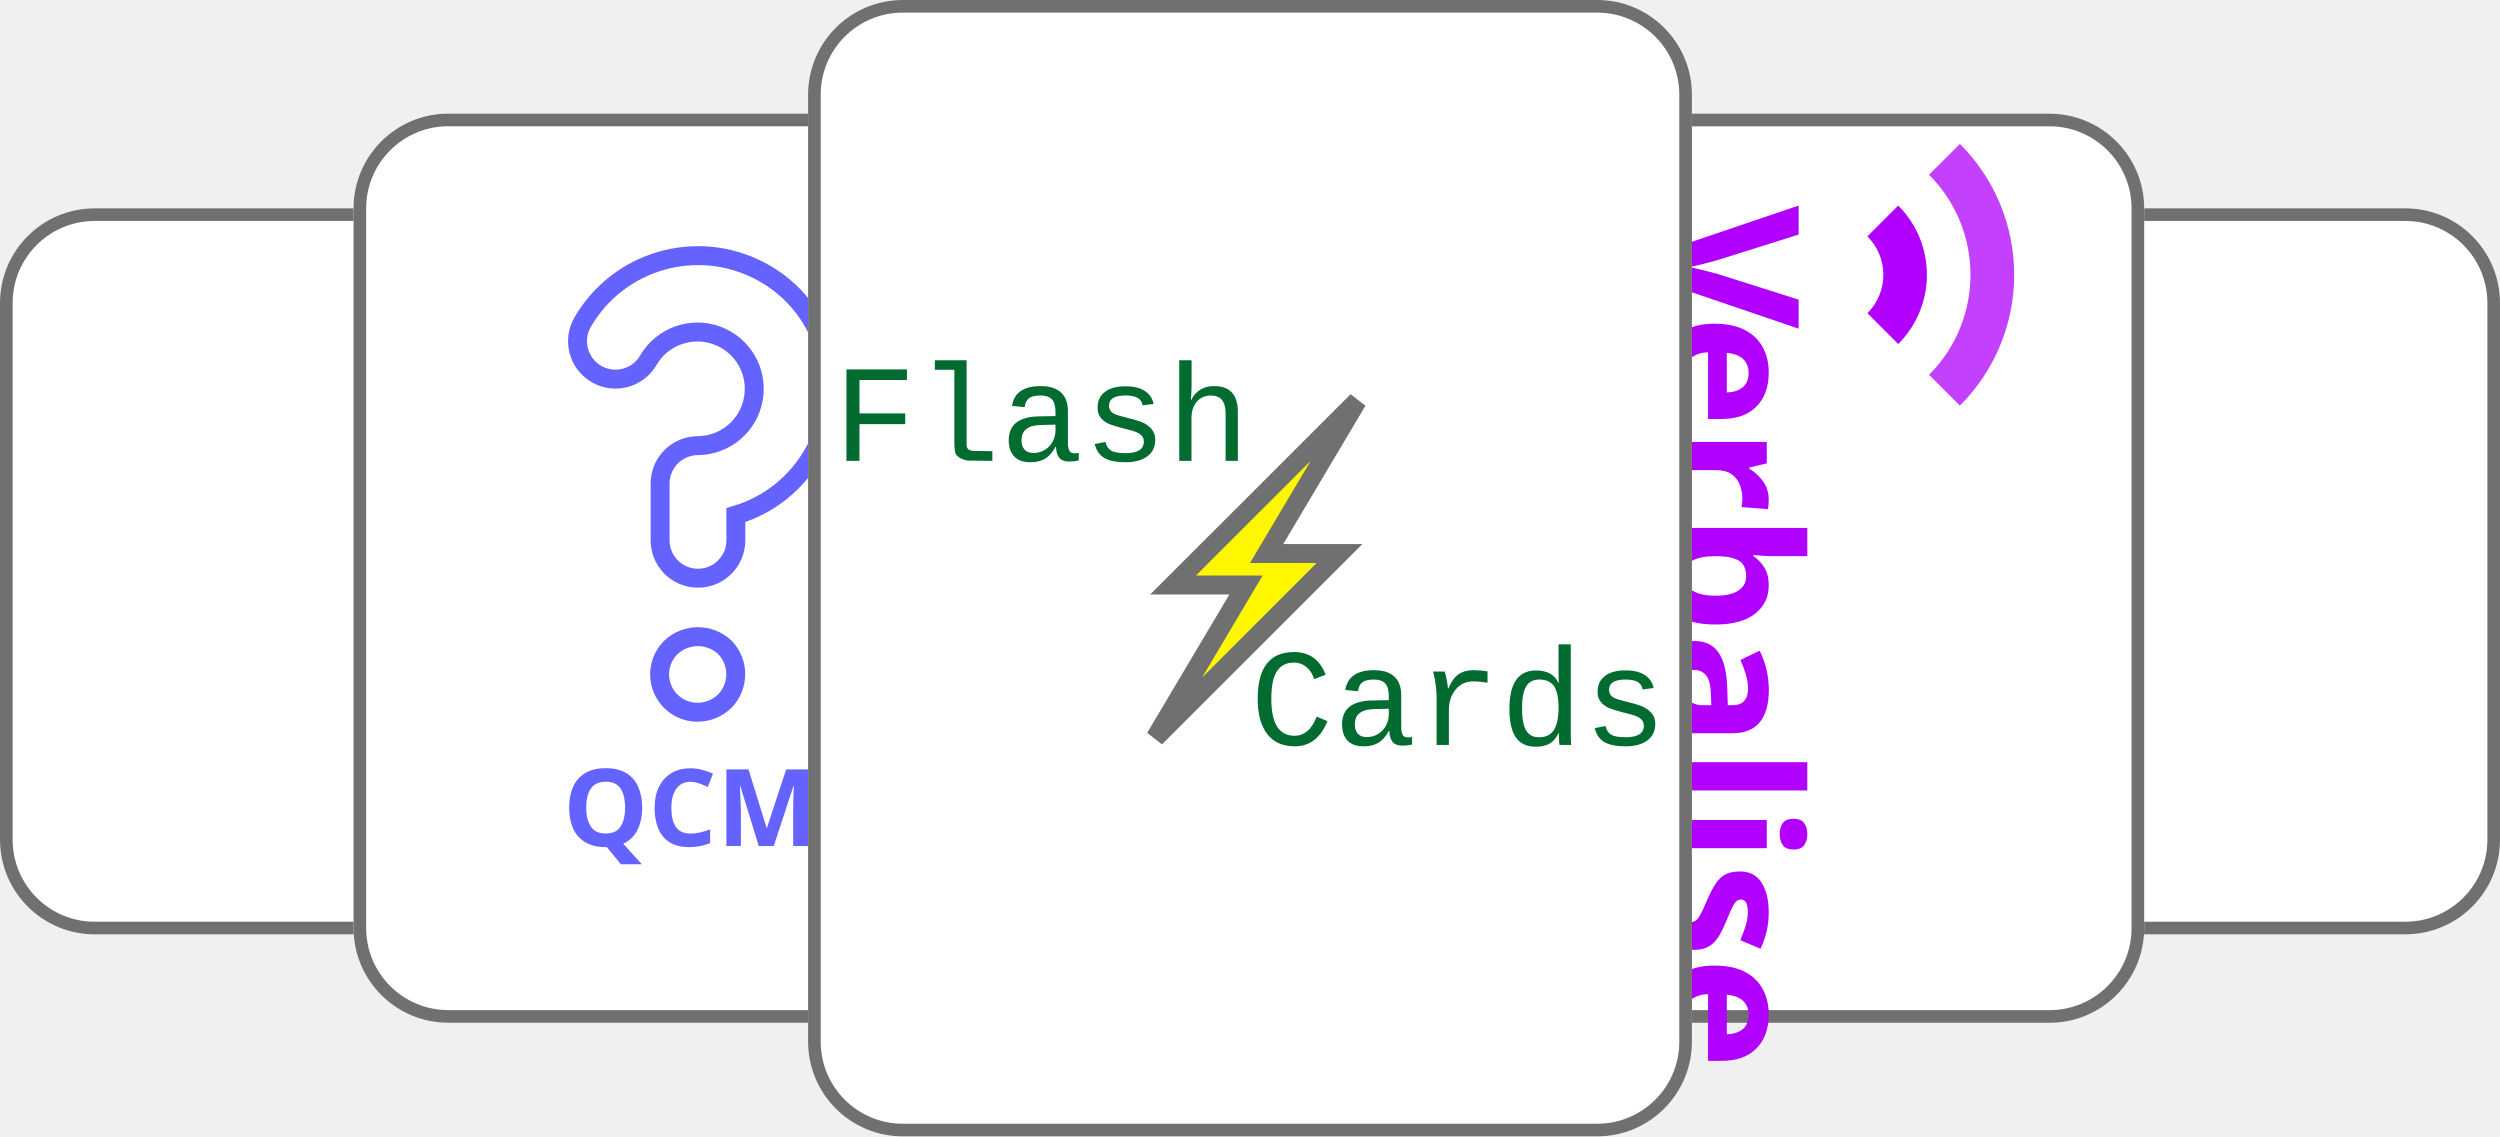
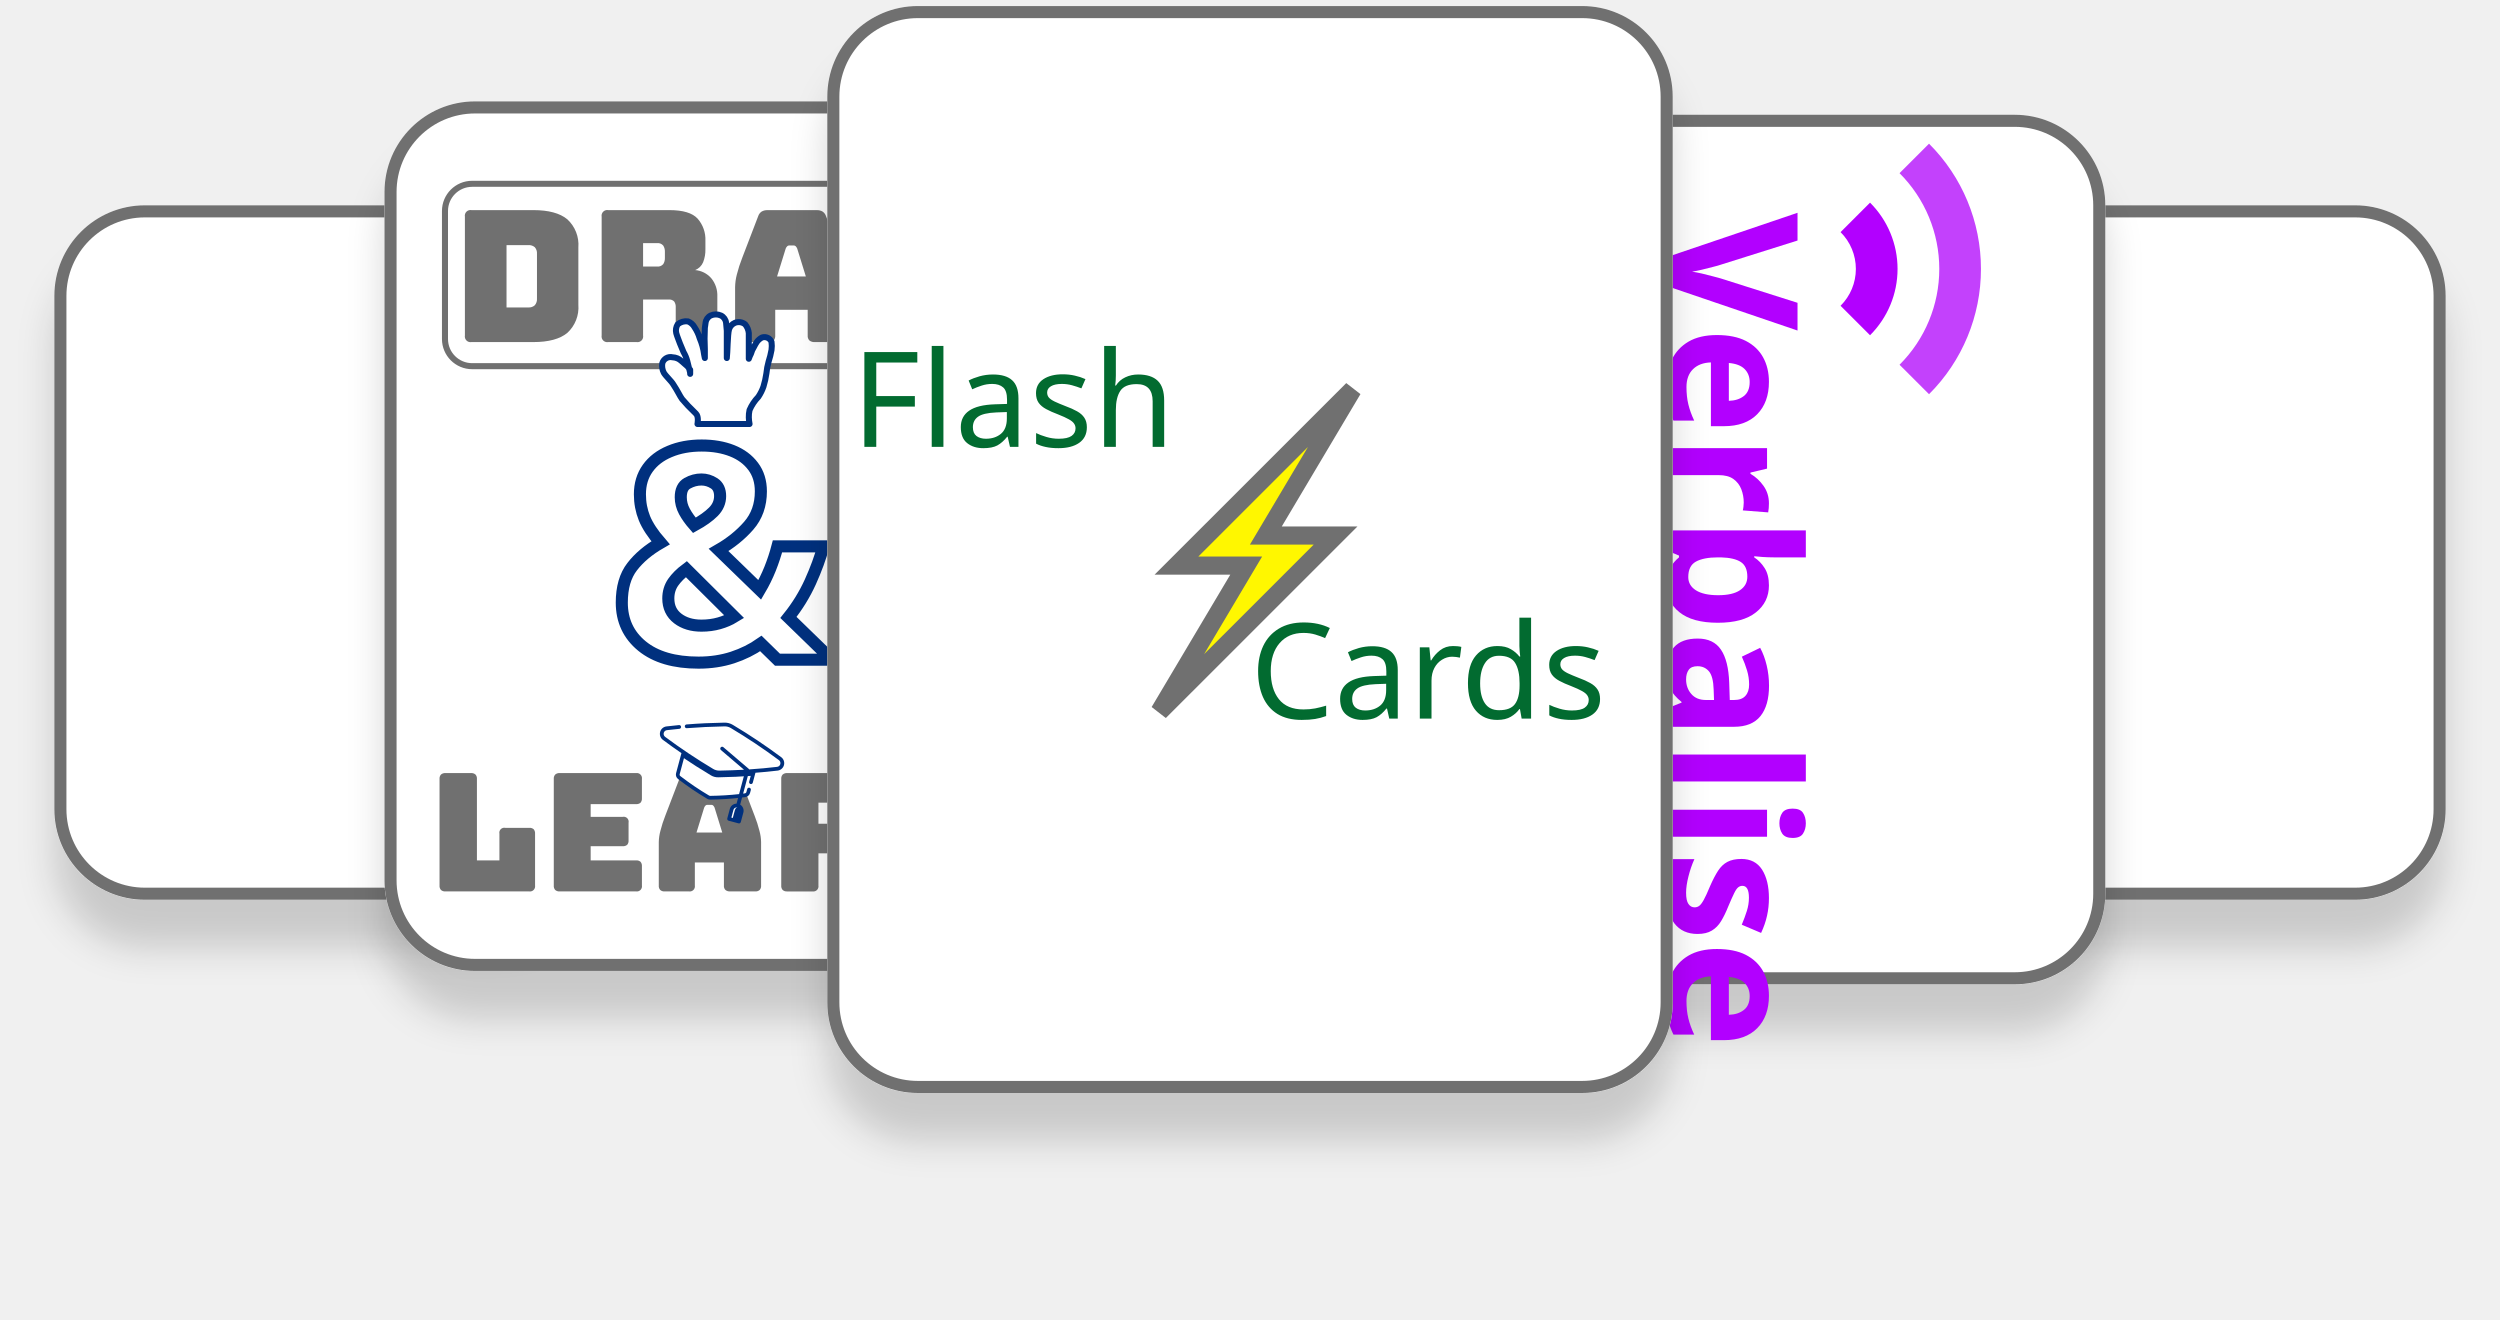
- <svg xmlns="http://www.w3.org/2000/svg" id="Calque_1" data-name="Calque 1" viewBox="0 0 396 180">
+ <svg xmlns="http://www.w3.org/2000/svg" width="414" height="218.5" viewBox="0 0 414 218.5">
  <defs>
-     <style>.cls-1,.cls-8{fill:#fff;}.cls-2{fill:none;stroke-width:2px;}.cls-11,.cls-2{stroke:#707070;}.cls-10,.cls-3,.cls-4,.cls-9{isolation:isolate;}.cls-4{font-size:30px;}.cls-4,.cls-6{fill:#b200ff;}.cls-4,.cls-9{font-family:Corbel-Bold, Corbel;font-weight:700;}.cls-5{letter-spacing:-0.06em;}.cls-7{fill:#c341fc;}.cls-8{stroke:#6563ff;}.cls-11,.cls-8{stroke-width:3px;}.cls-9{font-size:17px;fill:#6563ff;}.cls-10{font-size:22px;fill:#026b30;font-family:'Courier New', monospace;}.cls-11{fill:#fff700;}</style>
+     <filter id="Rectangle_121" x="307" y="33" width="107" height="133" filterUnits="userSpaceOnUse">
+       <feOffset dy="8" input="SourceAlpha" />
+       <feGaussianBlur stdDeviation="3" result="blur" />
+       <feFlood flood-opacity="0.161" />
+       <feComposite operator="in" in2="blur" />
+       <feComposite in="SourceGraphic" />
+     </filter>
+     <filter id="Rectangle_120" x="0" y="33" width="107" height="133" filterUnits="userSpaceOnUse">
+       <feOffset dy="8" input="SourceAlpha" />
+       <feGaussianBlur stdDeviation="3" result="blur-2" />
+       <feFlood flood-opacity="0.161" />
+       <feComposite operator="in" in2="blur-2" />
+       <feComposite in="SourceGraphic" />
+     </filter>
+     <filter id="Rectangle_119" x="227.854" y="18" width="129.79" height="162" filterUnits="userSpaceOnUse">
+       <feOffset dy="8" input="SourceAlpha" />
+       <feGaussianBlur stdDeviation="3" result="blur-3" />
+       <feFlood flood-opacity="0.161" />
+       <feComposite operator="in" in2="blur-3" />
+       <feComposite in="SourceGraphic" />
+     </filter>
+     <filter id="Rectangle_214" x="54.673" y="15.786" width="129.79" height="162" filterUnits="userSpaceOnUse">
+       <feOffset dy="8" input="SourceAlpha" />
+       <feGaussianBlur stdDeviation="3" result="blur-4" />
+       <feFlood flood-opacity="0.161" />
+       <feComposite operator="in" in2="blur-4" />
+       <feComposite in="SourceGraphic" />
+     </filter>
+     <filter id="Rectangle_117" x="128" y="0" width="158" height="198" filterUnits="userSpaceOnUse">
+       <feOffset dy="8" input="SourceAlpha" />
+       <feGaussianBlur stdDeviation="3" result="blur-5" />
+       <feFlood flood-opacity="0.161" />
+       <feComposite operator="in" in2="blur-5" />
+       <feComposite in="SourceGraphic" />
+     </filter>
  </defs>
-   <g id="Groupe_134" data-name="Groupe 134">
-     <g id="Rectangle_121-2" data-name="Rectangle 121-2">
-       <rect class="cls-1" x="307" y="33" width="89" height="115" rx="15" />
-       <rect class="cls-2" x="308" y="34" width="87" height="113" rx="14" />
-     </g>
-     <g id="Rectangle_120-2" data-name="Rectangle 120-2">
-       <rect class="cls-1" y="33" width="89" height="115" rx="15" />
-       <rect class="cls-2" x="1" y="34" width="87" height="113" rx="14" />
-     </g>
-     <g id="Groupe_122" data-name="Groupe 122">
-       <g id="Rectangle_119-2" data-name="Rectangle 119-2">
-         <rect class="cls-1" x="227.85" y="18.01" width="111.79" height="144" rx="15" />
-         <rect class="cls-2" x="228.85" y="19.01" width="109.79" height="142" rx="14" />
-       </g>
-       <g id="Verbalise" class="cls-3">
-         <text class="cls-4" transform="translate(263.48 32.56) rotate(90)">
-           <tspan class="cls-5">V</tspan>
-           <tspan x="17.37" y="0">erbalise</tspan>
-         </text>
-       </g>
-       <g id="svgexport-8">
-         <path id="Tracé_8548" data-name="Tracé 8548" class="cls-6" d="M300.68,42.12,295.8,47a8.6,8.6,0,0,1,0,12.17l0,0,4.88,4.88a15.51,15.51,0,0,0,0-21.93l0,0Z" transform="translate(0 -9.56)" />
-         <path id="Tracé_8549" data-name="Tracé 8549" class="cls-7" d="M319.05,53.1a29.28,29.28,0,0,0-8.6-20.74l-4.89,4.88a22.41,22.41,0,0,1,0,31.69l0,0,4.89,4.88A29.28,29.28,0,0,0,319.05,53.1Z" transform="translate(0 -9.56)" />
+   <g id="Groupe_134" data-name="Groupe 134" transform="translate(-1208 -470)">
+     <g transform="matrix(1, 0, 0, 1, 1208, 470)" filter="url(#Rectangle_121)">
+       <g id="Rectangle_121-2" data-name="Rectangle 121" transform="translate(316 34)" fill="#fff" stroke="#707070" stroke-width="2">
+         <rect width="89" height="115" rx="15" stroke="none" />
+         <rect x="1" y="1" width="87" height="113" rx="14" fill="none" />
      </g>
    </g>
-     <g id="Groupe_121" data-name="Groupe 121">
-       <g id="Rectangle_118-2" data-name="Rectangle 118-2">
-         <rect class="cls-1" x="56" y="18" width="112" height="144" rx="15" />
-         <rect class="cls-2" x="57" y="19" width="110" height="142" rx="14" />
-       </g>
-       <g id="svgexport-5">
-         <path id="Tracé_8547" data-name="Tracé 8547" class="cls-8" d="M106.3,112.08a6,6,0,0,0,4.22,10.3,6.22,6.22,0,0,0,4.28-1.75,6.12,6.12,0,0,0,0-8.55A6.24,6.24,0,0,0,106.3,112.08Zm24.72-46a20.82,20.82,0,0,0-10.58-13.58,21.14,21.14,0,0,0-28.16,8.1,6,6,0,0,0,10.43,6,9,9,0,1,1,7.85,13.55h0a6,6,0,0,0-6,6v6l0,3a6,6,0,0,0,6,6h0a6,6,0,0,0,6-6h0v-4A21,21,0,0,0,131,66.12Z" transform="translate(0 -9.56)" />
-       </g>
-       <g id="QCMs" class="cls-3">
-         <text class="cls-9" transform="translate(89.17 134.01)">QCMs</text>
+     <g transform="matrix(1, 0, 0, 1, 1208, 470)" filter="url(#Rectangle_120)">
+       <g id="Rectangle_120-2" data-name="Rectangle 120" transform="translate(9 34)" fill="#fff" stroke="#707070" stroke-width="2">
+         <rect width="89" height="115" rx="15" stroke="none" />
+         <rect x="1" y="1" width="87" height="113" rx="14" fill="none" />
      </g>
    </g>
-     <g id="Groupe_120" data-name="Groupe 120">
-       <g id="Rectangle_117-2" data-name="Rectangle 117-2">
-         <rect class="cls-1" x="128" width="140" height="180" rx="15" />
-         <rect class="cls-2" x="129" y="1" width="138" height="178" rx="14" />
+     <g id="Groupe_122" data-name="Groupe 122" transform="translate(-94.5 120.125)">
+       <g transform="matrix(1, 0, 0, 1, 1302.5, 349.88)" filter="url(#Rectangle_119)">
+         <g id="Rectangle_119-2" data-name="Rectangle 119" transform="translate(236.85 19)" fill="#fff" stroke="#707070" stroke-width="2">
+           <rect width="111.79" height="144" rx="15" stroke="none" />
+           <rect x="1" y="1" width="109.79" height="142" rx="14" fill="none" />
+         </g>
      </g>
-       <g id="Flash" class="cls-3">
-         <text class="cls-10" transform="translate(132 73)">Flash</text>
+       <text id="Verbalise" transform="translate(1607.748 444.375) rotate(90)" fill="#b200ff" font-size="30" font-family="Corbel-Bold, Corbel" font-weight="700">
+         <tspan x="-59.26" y="29">Verbalise</tspan>
+       </text>
+       <g id="svgexport-8" transform="translate(1607.298 373.67)">
+         <path id="Tracé_8548" data-name="Tracé 8548" d="M662.615,335.972l-4.879,4.879a8.608,8.608,0,0,1,0,12.2l4.882,4.879a15.509,15.509,0,0,0,0-21.96Z" transform="translate(-657.737 -326.208)" fill="#b200ff" />
+         <path id="Tracé_8549" data-name="Tracé 8549" d="M778.91,248.992a29.256,29.256,0,0,0-8.6-20.745l-4.882,4.882a22.407,22.407,0,0,1,0,31.725l4.882,4.879a29.259,29.259,0,0,0,8.6-20.741Z" transform="translate(-755.662 -228.248)" fill="#c341fc" />
      </g>
-       <g id="Cards" class="cls-3">
-         <text class="cls-10" transform="translate(198 118)">Cards</text>
+     </g>
+     <g id="Groupe_120" data-name="Groupe 120" transform="translate(-180.019 -5)">
+       <g transform="matrix(1, 0, 0, 1, 1388.02, 475)" filter="url(#Rectangle_214)">
+         <g id="Rectangle_214-2" data-name="Rectangle 214" transform="translate(63.67 16.79)" fill="#fff" stroke="#707070" stroke-width="2">
+           <rect width="111.79" height="144" rx="15" stroke="none" />
+           <rect x="1" y="1" width="109.79" height="142" rx="14" fill="none" />
+         </g>
      </g>
-       <path id="svgexport-5-2" data-name="svgexport-5" class="cls-11" d="M215,73.06l-29.18,29.16h11.55L183,126.41l29.18-29.17H200.63Z" transform="translate(0 -9.56)" />
+       <g id="Groupe_156" data-name="Groupe 156" transform="translate(1382.743 387.317)">
+         <g id="Rectangle_213" data-name="Rectangle 213" transform="translate(78.465 117.622)" fill="#fff" stroke="#707070" stroke-width="1">
+           <rect width="91.071" height="31.2" rx="5" stroke="none" />
+           <rect x="0.5" y="0.5" width="90.071" height="30.2" rx="4.5" fill="none" />
+         </g>
+         <path id="Tracé_8576" data-name="Tracé 8576" d="M43.872,84.5H33.639a.941.941,0,0,1-1.094-1.094h0V63.741a.938.938,0,0,1,1.094-1.095H43.872q3.793,0,5.627,1.517a5.721,5.721,0,0,1,1.835,4.673h0v9.474A5.713,5.713,0,0,1,49.5,82.983Q47.664,84.5,43.872,84.5ZM43.05,68.446H39.438v10.32H43.05a1.415,1.415,0,0,0,1.075-.367,1.544,1.544,0,0,0,.354-1.118h0V69.9a1.5,1.5,0,0,0-.354-1.106,1.464,1.464,0,0,0-1.075-.347Zm21.279-.336H62.052v3.884h2.278a1.2,1.2,0,0,0,1.062-.405,1.8,1.8,0,0,0,.272-1.017h0v-1.03a1.805,1.805,0,0,0-.272-1.019,1.191,1.191,0,0,0-1.062-.411ZM60.958,84.5H56.285a.939.939,0,0,1-1.095-1.095h0V63.741a.938.938,0,0,1,1.095-1.095H66.391q3.4,0,4.691,1.41a5.213,5.213,0,0,1,1.291,3.662h0v1.392a5.584,5.584,0,0,1-.38,2.176,2.376,2.376,0,0,1-1.32,1.29h0a3.97,3.97,0,0,1,2.655,1.334,4.463,4.463,0,0,1,1.019,3.067h0v6.432A.939.939,0,0,1,73.252,84.5h-4.7a.939.939,0,0,1-1.095-1.095h0V78.766a1.573,1.573,0,0,0-.253-.987,1.1,1.1,0,0,0-.9-.322H62.052v5.951A.939.939,0,0,1,60.958,84.5Zm24.71-15.482h0l-1.43,4.618h4.768l-1.429-4.617a1.148,1.148,0,0,0-.253-.392A.465.465,0,0,0,87,68.5h-.76a.444.444,0,0,0-.316.129,1.088,1.088,0,0,0-.259.392ZM83.935,79.157v4.25a1.159,1.159,0,0,1-.253.834,1.143,1.143,0,0,1-.834.26H78.384a.94.94,0,0,1-1.095-1.095h0V75.4a8.9,8.9,0,0,1,.29-2.093,22.588,22.588,0,0,1,.892-2.764h0l2.643-6.893a1.461,1.461,0,0,1,.562-.759,1.83,1.83,0,0,1,.988-.24h8.166a1.761,1.761,0,0,1,.955.24,1.461,1.461,0,0,1,.562.759h0l2.643,6.893a22.591,22.591,0,0,1,.892,2.764,8.827,8.827,0,0,1,.29,2.093h0v8.013A.94.94,0,0,1,95.076,84.5H90.492a1.3,1.3,0,0,1-.892-.26,1.064,1.064,0,0,1-.29-.834h0v-4.25ZM116.6,84.5h-9.562q-3.793,0-5.627-1.519a5.7,5.7,0,0,1-1.841-4.672h0V68.837a5.708,5.708,0,0,1,1.841-4.673q1.832-1.517,5.627-1.517h7.588a.938.938,0,0,1,1.095,1.095h0v3.673a1.141,1.141,0,0,1-.258.834,1.165,1.165,0,0,1-.837.253h-6.311a2.151,2.151,0,0,0-1.4.38,1.4,1.4,0,0,0-.456,1.139h0v7.26a1.563,1.563,0,0,0,.347,1.118,1.38,1.38,0,0,0,1.05.367h2.94V74.03a.939.939,0,0,1,1.095-1.095H116.6a.938.938,0,0,1,1.093,1.095h0v9.378A.939.939,0,0,1,116.6,84.5Z" transform="translate(49.719 59.831)" fill="#707070" />
+         <path id="Tracé_8578" data-name="Tracé 8578" d="M108.938,115.474H95.091a1.026,1.026,0,0,1-.748-.238.989.989,0,0,1-.238-.748h0V96.864a.987.987,0,0,1,.238-.748,1.02,1.02,0,0,1,.748-.238H99.31a1.017,1.017,0,0,1,.748.238.987.987,0,0,1,.238.748h0v13.472h3.725v-4.422a.818.818,0,0,1,.97-.97h3.946a1.03,1.03,0,0,1,.748.222,1.017,1.017,0,0,1,.238.748h0v8.572a.855.855,0,0,1-.987.986Zm17.691,0H114.009a1.024,1.024,0,0,1-.748-.238.983.983,0,0,1-.238-.748h0V96.864a.981.981,0,0,1,.238-.748,1.017,1.017,0,0,1,.748-.238H126.63a.855.855,0,0,1,.988.987h0v3.181a1.026,1.026,0,0,1-.238.748,1.044,1.044,0,0,1-.75.22h-7.5v2.109h5.308a.817.817,0,0,1,.969.97h0V107a1.04,1.04,0,0,1-.22.748,1.026,1.026,0,0,1-.748.238h-5.308v2.347h7.5a1.037,1.037,0,0,1,.75.222,1.023,1.023,0,0,1,.238.748h0v3.18a.855.855,0,0,1-.988.987Zm11.3-13.882h0l-1.275,4.134h4.27l-1.276-4.134a1.334,1.334,0,0,0-.238-.356.427.427,0,0,0-.29-.1h-.68a.4.4,0,0,0-.272.1.979.979,0,0,0-.237.356Zm-1.545,9.084v3.81a.855.855,0,0,1-.987.986h-4a1.023,1.023,0,0,1-.748-.238.983.983,0,0,1-.238-.748h0v-7.18a7.568,7.568,0,0,1,.272-1.871,19.926,19.926,0,0,1,.8-2.485h0l2.365-6.173a1.335,1.335,0,0,1,.51-.68,1.593,1.593,0,0,1,.884-.22h7.315a1.525,1.525,0,0,1,.85.22,1.32,1.32,0,0,1,.51.68h0l2.365,6.175a19.964,19.964,0,0,1,.8,2.485,7.638,7.638,0,0,1,.272,1.871h0v7.18a.989.989,0,0,1-.238.748,1.026,1.026,0,0,1-.748.238h-4.117a1.147,1.147,0,0,1-.8-.238.947.947,0,0,1-.254-.748h0v-3.812Zm22.505-9.9H156.85v3.487h2.041a1.048,1.048,0,0,0,.952-.374,1.585,1.585,0,0,0,.238-.9h0v-.934a1.585,1.585,0,0,0-.238-.9,1.044,1.044,0,0,0-.952-.374Zm-3.026,14.7h-4.186a1.023,1.023,0,0,1-.748-.238.989.989,0,0,1-.238-.748h0V96.864a.987.987,0,0,1,.238-.748,1.018,1.018,0,0,1,.748-.238h9.068q3.044,0,4.2,1.259a4.7,4.7,0,0,1,1.157,3.284h0v1.259a4.952,4.952,0,0,1-.34,1.939,2.133,2.133,0,0,1-1.191,1.157h0a3.57,3.57,0,0,1,2.383,1.208,3.94,3.94,0,0,1,.919,2.739h0v5.764a.855.855,0,0,1-.987.986H162.67a.837.837,0,0,1-.97-.986h0v-4.15a1.335,1.335,0,0,0-.238-.884.954.954,0,0,0-.8-.29h-3.813v5.324a.855.855,0,0,1-.987.987Zm20.12,0H171.9a1.023,1.023,0,0,1-.748-.238.989.989,0,0,1-.238-.748h0V96.864a.987.987,0,0,1,.238-.748,1.017,1.017,0,0,1,.748-.238h2.823a2.042,2.042,0,0,1,.884.17,2.008,2.008,0,0,1,.732.561h0l5.274,6.038V96.864a.855.855,0,0,1,.986-.987h4.082a1.017,1.017,0,0,1,.748.238,1.03,1.03,0,0,1,.222.748h0v17.622a.837.837,0,0,1-.97.986H182.6a.855.855,0,0,1-.987-.986h0v-3.334l-4.644-5.647v8.983a.989.989,0,0,1-.238.748,1.027,1.027,0,0,1-.75.237Z" transform="translate(-16.041 119.829)" fill="#707070" />
+         <g id="Groupe_155" data-name="Groupe 155" transform="translate(114.547 207.351)">
+           <path id="Tracé_8579" data-name="Tracé 8579" d="M134.8,95.631l-1.37,5.121a.621.621,0,0,1-.512.454,47.026,47.026,0,0,1-5.788.416.668.668,0,0,1-.169-.021.609.609,0,0,1-.157-.066A47.291,47.291,0,0,1,122,98.28a.618.618,0,0,1-.216-.647l1.324-4.941,5.848,1.469Z" transform="translate(-118.8 -89.188)" fill="#fff" />
+           <path id="Tracé_8580" data-name="Tracé 8580" d="M128.952,94.161l-1.993,7.441a.608.608,0,0,1-.157-.066A47.3,47.3,0,0,1,122,98.28a.618.618,0,0,1-.216-.647l1.324-4.941Z" transform="translate(-118.797 -89.188)" fill="#fff" />
+           <path id="Tracé_8581" data-name="Tracé 8581" d="M134.457,95.758l-.578,2.158q-2.743.2-5.708.253a2.262,2.262,0,0,1-1.206-.323q-2.5-1.5-4.744-3.022l.538-2Z" transform="translate(-118.507 -89.114)" fill="#00307e" />
+           <path id="Tracé_8582" data-name="Tracé 8582" d="M139.718,96.373a94.1,94.1,0,0,0-7.988-5.334,2.251,2.251,0,0,0-1.206-.323,94.735,94.735,0,0,0-9.588.625A.928.928,0,0,0,120.491,93a94.8,94.8,0,0,0,7.99,5.336,2.277,2.277,0,0,0,1.206.323,94.181,94.181,0,0,0,9.586-.626.928.928,0,0,0,.446-1.665Z" transform="translate(-119.809 -90.402)" fill="#fff" />
+           <path id="Tracé_8583" data-name="Tracé 8583" d="M128.492,99.055a.848.848,0,0,0-1.039.6l-.422,1.581,1.638.439.422-1.581A.846.846,0,0,0,128.492,99.055Z" transform="translate(-115.565 -85.298)" fill="#00307e" />
+           <path id="Tracé_8584" data-name="Tracé 8584" d="M128.747,99.173a.849.849,0,0,0-.76.626l-.422,1.581-.536-.144.424-1.581a.848.848,0,0,1,1.039-.6A.816.816,0,0,1,128.747,99.173Z" transform="translate(-115.565 -85.3)" fill="#fff" />
+           <path id="Tracé_8585" data-name="Tracé 8585" d="M140.024,96.24a95.274,95.274,0,0,0-8.015-5.354,2.578,2.578,0,0,0-1.37-.367c-2.179.037-4.295.137-6.293.3a.313.313,0,0,0-.286.336.309.309,0,0,0,.334.284c1.987-.158,4.092-.257,6.255-.3a1.955,1.955,0,0,1,1.041.279,94.661,94.661,0,0,1,7.962,5.317.618.618,0,0,1-.3,1.107c-1.483.177-3.035.32-4.64.424a.285.285,0,0,0-.082-.113l-4.208-3.587a.311.311,0,0,0-.4.473l3.843,3.278q-1.983.111-4.064.149a1.955,1.955,0,0,1-1.041-.279,94.269,94.269,0,0,1-7.962-5.316.617.617,0,0,1,.3-1.106c.673-.081,1.367-.155,2.064-.221a.311.311,0,1,0-.058-.62c-.7.066-1.4.141-2.081.223a1.239,1.239,0,0,0-.594,2.221q1.465,1.1,3.076,2.2l-.889,3.317a.926.926,0,0,0,.326.973,47.666,47.666,0,0,0,4.837,3.278.935.935,0,0,0,.234.1.961.961,0,0,0,.255.032c1.624-.024,3.17-.115,4.612-.271l-.252.941a1.16,1.16,0,0,0-1.109.86l-.424,1.581a.311.311,0,0,0,.221.379l1.638.441a.312.312,0,0,0,.381-.221l.424-1.581a1.163,1.163,0,0,0-.531-1.3l.316-1.18c.184-.022.368-.047.549-.07a.929.929,0,0,0,.77-.681l.128-.474a.311.311,0,1,0-.6-.161l-.127.476a.308.308,0,0,1-.255.224l-.289.039.9-3.37.482-.031-.392,1.459a.312.312,0,0,0,.6.161l.447-1.669c1.262-.1,2.489-.213,3.672-.357a1.239,1.239,0,0,0,.6-2.221Zm-6.871,9-.342,1.28-1.039-.278.344-1.281a.537.537,0,1,1,1.038.279Zm-.105-2.885c-1.49.169-3.1.268-4.792.292a.307.307,0,0,1-.165-.044,46.99,46.99,0,0,1-4.771-3.233.3.3,0,0,1-.108-.321l.833-3.11q2.094,1.406,4.4,2.789A2.566,2.566,0,0,0,129.1,99a2.517,2.517,0,0,0,.712.087q2.126-.035,4.152-.152Z" transform="translate(-119.928 -90.519)" fill="#00307e" />
+         </g>
+         <text id="_" data-name="&amp;" transform="translate(106.292 196.93)" fill="#fff" stroke="#00307e" stroke-width="2" font-size="49" font-family="GillSansMT-Bold, Gill Sans MT" font-weight="700">
+           <tspan x="0" y="0">&amp;</tspan>
+         </text>
+         <g id="openhand" transform="translate(114.908 139.751)">
+           <g id="Groupe_163" data-name="Groupe 163">
+             <path id="Tracé_8598" data-name="Tracé 8598" d="M13.42,18.3l-.485-1.942a5.8,5.8,0,0,0-.607-1.456c-.243-.607-.364-.849-.607-1.456-.121-.364-.485-1.214-.607-1.7a1.882,1.882,0,0,1,.243-1.456,2.175,2.175,0,0,1,1.7-.485,2.141,2.141,0,0,1,1.092.971A6.416,6.416,0,0,1,15,12.594a9.793,9.793,0,0,1,.728,2.67l.121.607V14.414a34.02,34.02,0,0,1,0-3.519c0-.121.121-.728.121-.849a1.535,1.535,0,0,1,.849-1.214,2.068,2.068,0,0,1,1.7,0,1.535,1.535,0,0,1,.849,1.214c0,.121.121,1.214.121,1.335v4.49c.121-.849.121-3.883.364-4.733a1.722,1.722,0,0,1,.971-1.092,1.7,1.7,0,0,1,1.7.243,2.664,2.664,0,0,1,.607,1.456v4.247a5.917,5.917,0,0,1,.364-.849,3.733,3.733,0,0,1,.485-1.092,6.961,6.961,0,0,1,.485-.849,2.47,2.47,0,0,1,.849-.728,1.262,1.262,0,0,1,1.578.728,4.827,4.827,0,0,1,0,1.335,14.874,14.874,0,0,1-.485,1.942,10.928,10.928,0,0,0-.364,1.942,14.111,14.111,0,0,1-.485,2.184,7.364,7.364,0,0,1-.849,1.7,7.365,7.365,0,0,0-1.456,2.184,5.027,5.027,0,0,0-.121,1.214,6.707,6.707,0,0,0,.121,1.092H14.633s.243-1.214-.243-1.7l-1.335-1.335-.971-1.092c-.364-.485-.728-1.335-1.456-2.427-.364-.607-1.214-1.335-1.578-1.942a2.536,2.536,0,0,1-.243-1.578,1.422,1.422,0,0,1,1.7-.971,2.239,2.239,0,0,1,1.456.607c.243.243.728.607.971.849s.243.364.485.607c0,.728,0,.849,0,.485" transform="translate(-8.761 -8.65)" fill="#fff" stroke="#00307e" stroke-linecap="round" stroke-linejoin="round" stroke-width="1" />
+           </g>
+         </g>
+       </g>
+     </g>
+     <g id="Groupe_120-2" data-name="Groupe 120" transform="translate(199 117)">
+       <g transform="matrix(1, 0, 0, 1, 1009, 353)" filter="url(#Rectangle_117)">
+         <g id="Rectangle_117-2" data-name="Rectangle 117" transform="translate(137 1)" fill="#fff" stroke="#707070" stroke-width="2">
+           <rect width="140" height="180" rx="15" stroke="none" />
+           <rect x="1" y="1" width="138" height="178" rx="14" fill="none" />
+         </g>
+       </g>
+       <text id="Flash" transform="translate(1150 427)" fill="#026b30" font-size="22" font-family="OCRAExtended, OCR A">
+         <tspan x="0" y="0">Flash</tspan>
+       </text>
+       <text id="Cards" transform="translate(1216 472)" fill="#026b30" font-size="22" font-family="OCRAExtended, OCR A">
+         <tspan x="0" y="0">Cards</tspan>
+       </text>
+       <path id="svgexport-5_7_" data-name="svgexport-5 (7)" d="M134.546,1.339,105.37,30.5h11.55L102.546,54.685,131.722,25.52h-11.55Z" transform="translate(1098.454 416.161)" fill="#fff700" stroke="#707070" stroke-width="3" />
    </g>
  </g>
</svg>
